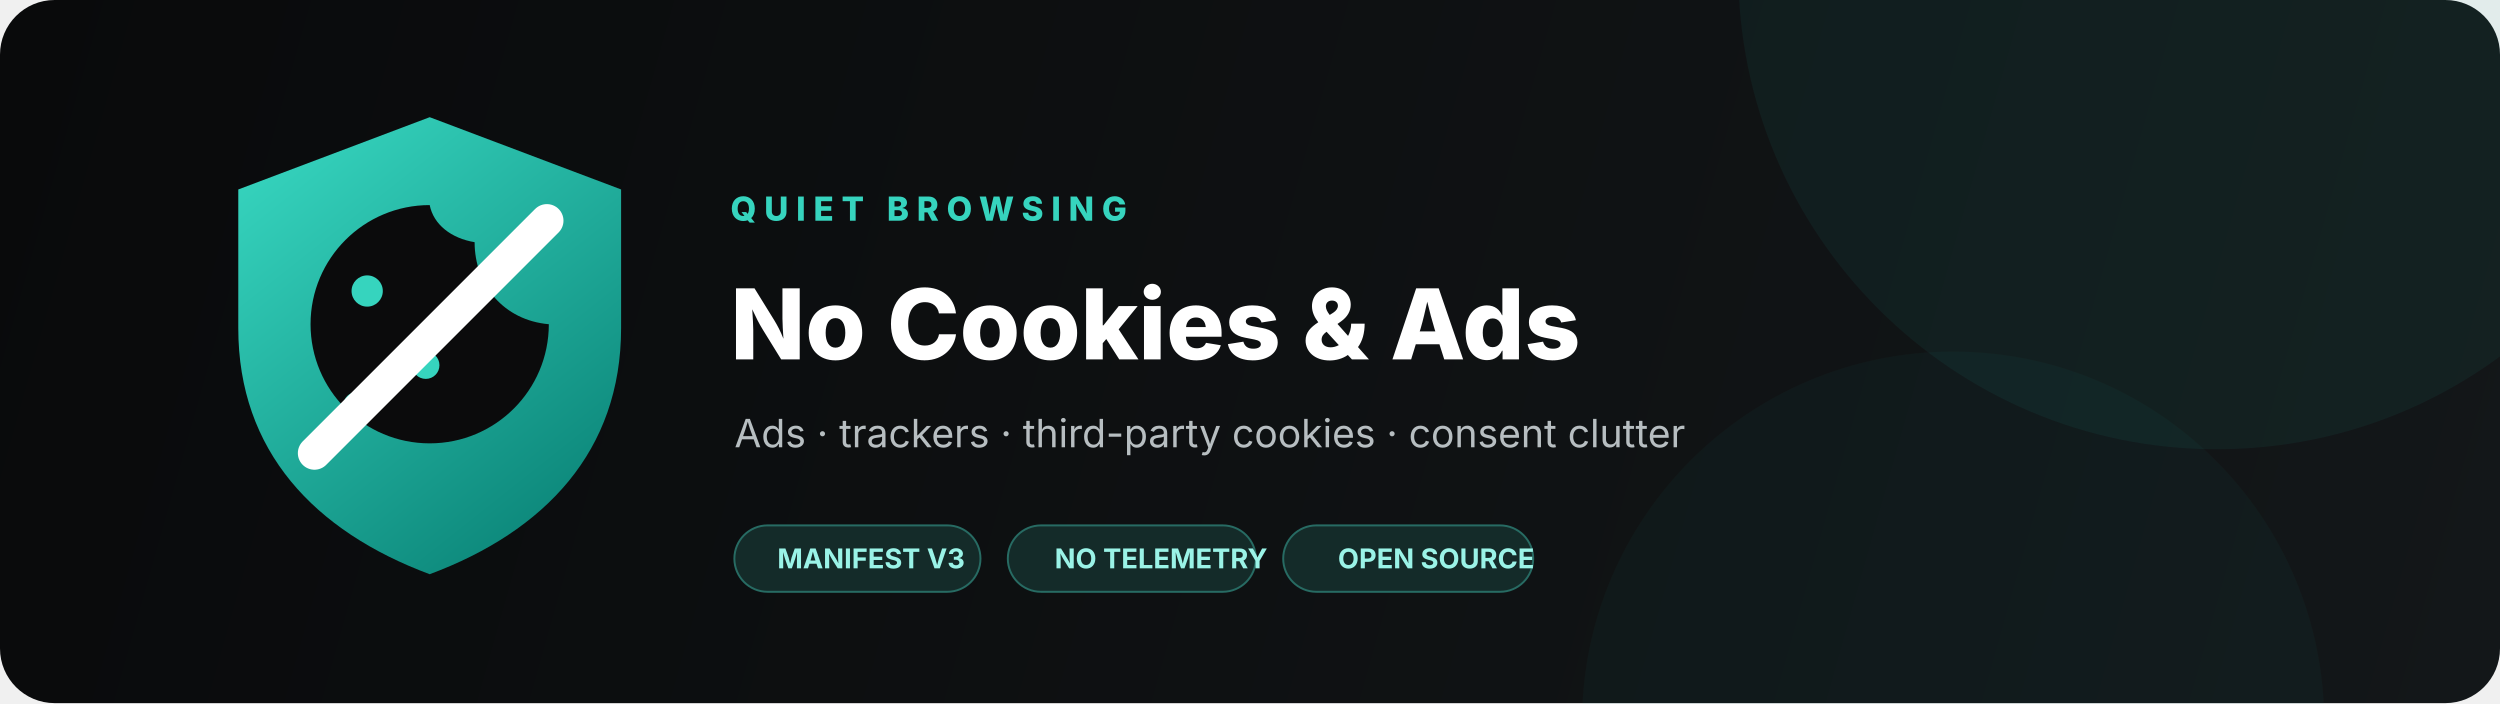
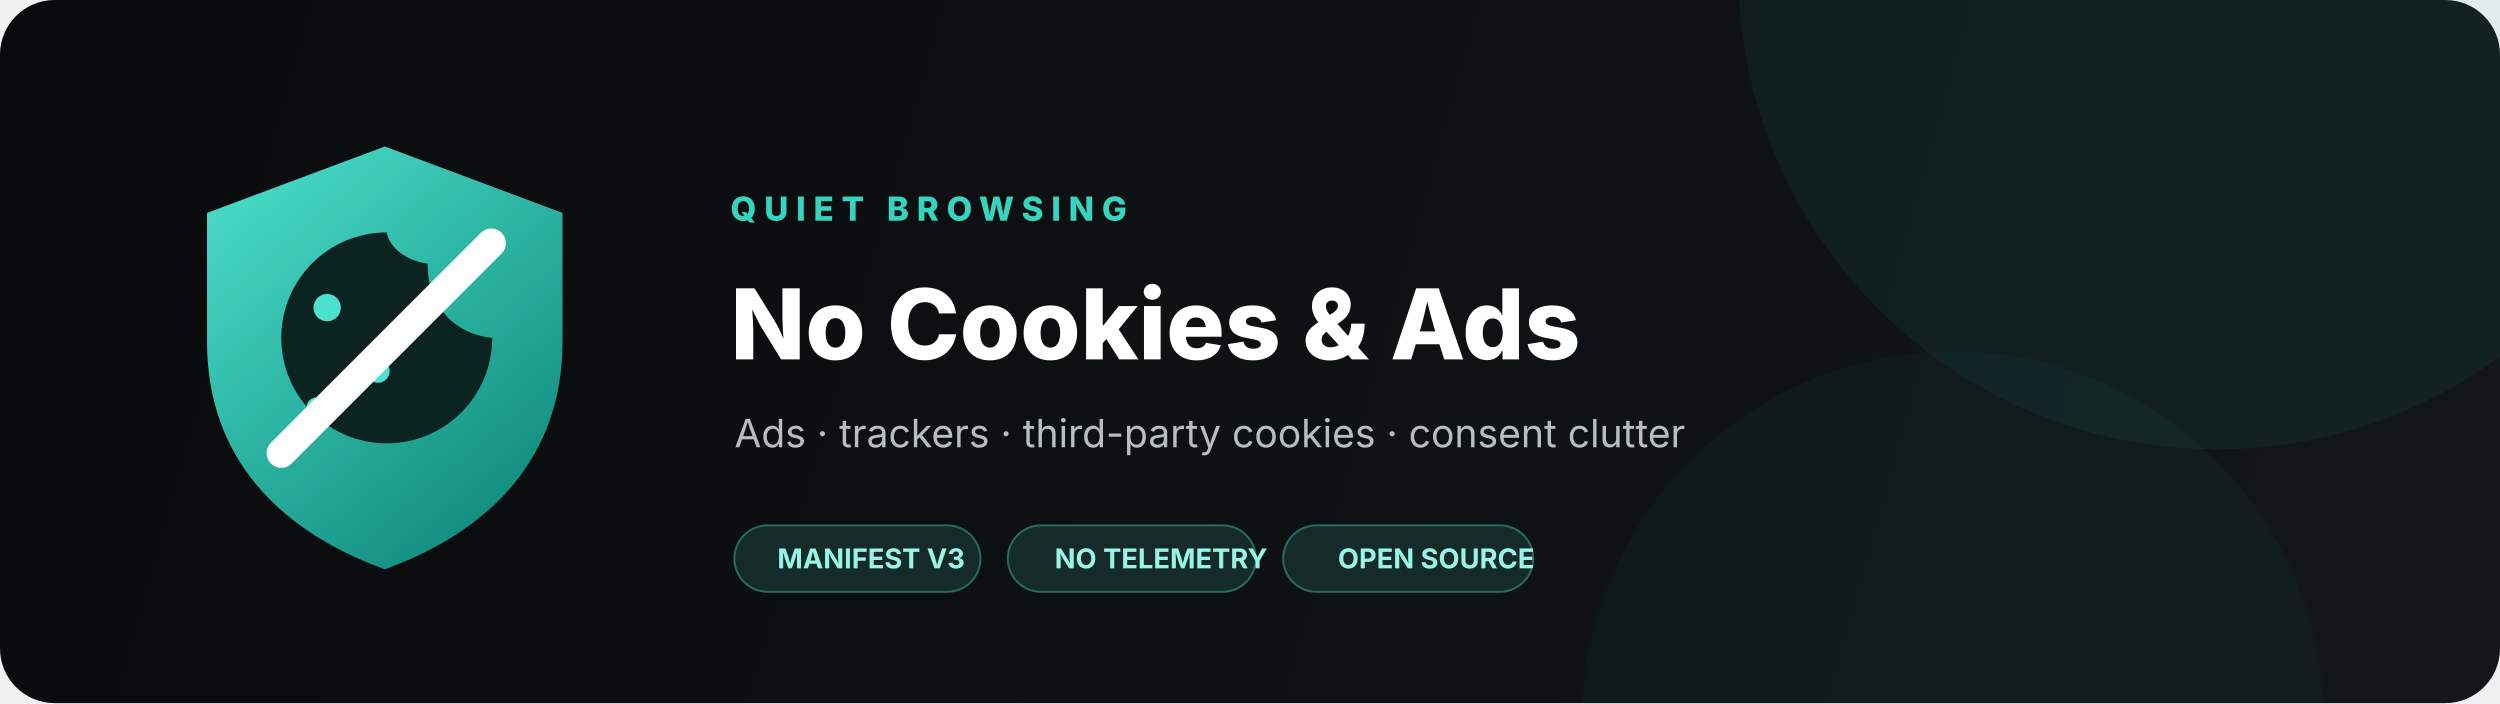
<svg xmlns="http://www.w3.org/2000/svg" viewBox="0 0 1280 360" role="img" aria-labelledby="title desc">
  <defs>
    <linearGradient id="bg" x1="0" y1="0" x2="1280" y2="360" gradientUnits="userSpaceOnUse">
      <stop stop-color="#090a0b" />
      <stop offset="1" stop-color="#131719" />
    </linearGradient>
-     <linearGradient id="shield" x1="138" y1="74" x2="306" y2="286" gradientUnits="userSpaceOnUse">
-       <stop stop-color="#36d4be" />
+     <linearGradient id="shield" x1="74" y1="44" x2="438" y2="477" gradientUnits="userSpaceOnUse">
+       <stop stop-color="#4de2cd" />
      <stop offset="1" stop-color="#087f73" />
    </linearGradient>
  </defs>
  <rect width="1280" height="360" rx="28" fill="url(#bg)" />
  <circle cx="1135" cy="-15" r="245" fill="#20b8a6" opacity=".07" />
  <circle cx="1000" cy="370" r="190" fill="#20b8a6" opacity=".04" />
-   <path d="M220 60 318 97v71c0 63-39 104-98 126-59-22-98-63-98-126V97z" fill="url(#shield)" />
-   <path d="M220 105a61 61 0 1 0 61 61c-23-2-38-20-38-42-12-2-21-9-23-19z" fill="#0b0b0c" />
-   <circle cx="188" cy="149" r="8" fill="#36d4be" />
-   <circle cx="218" cy="187" r="7" fill="#36d4be" />
-   <circle cx="182" cy="207" r="6" fill="#36d4be" />
-   <path d="m161 232 119-119" stroke="#fff" stroke-width="17" stroke-linecap="round" />
+   <g transform="translate(69 53) scale(.5)">
+     <path d="M256 44 438 112v132c0 117-72 193-182 233C146 437 74 361 74 244V112Z" fill="url(#shield)" />
+     <path d="M258 132a108 108 0 1 0 108 108c-40-4-67-35-66-76-22-3-39-16-42-32Z" fill="#0c2421" />
+     <circle cx="197" cy="209" r="14" fill="#4de2cd" />
+     <circle cx="249" cy="274" r="12" fill="#4de2cd" />
+     <circle cx="186" cy="311" r="10" fill="#4de2cd" />
+     <path d="M150 358 365 143" fill="none" stroke="#fff" stroke-width="30" stroke-linecap="round" />
+   </g>
  <text x="374" y="113" fill="#36d4be" font-family="Inter,Segoe UI,Arial,sans-serif" font-size="17" font-weight="800" letter-spacing="4">QUIET BROWSING</text>
  <text x="374" y="184" fill="#fff" font-family="Inter,Segoe UI,Arial,sans-serif" font-size="50" font-weight="800">No Cookies &amp; Ads</text>
  <text x="376" y="229" fill="#b7bec1" font-family="Inter,Segoe UI,Arial,sans-serif" font-size="20">Ads · trackers · third-party cookies · consent clutter</text>
  <g transform="translate(376 269)" font-family="Inter,Segoe UI,Arial,sans-serif" font-size="14" font-weight="700">
    <rect width="126" height="34" rx="17" fill="#142b29" stroke="#276b63" />
    <text x="22" y="22" fill="#9af3e7">MANIFEST V3</text>
    <rect x="140" width="127" height="34" rx="17" fill="#142b29" stroke="#276b63" />
    <text x="164" y="22" fill="#9af3e7">NO TELEMETRY</text>
    <rect x="281" width="128" height="34" rx="17" fill="#142b29" stroke="#276b63" />
    <text x="309" y="22" fill="#9af3e7">OPEN SOURCE</text>
  </g>
</svg>
